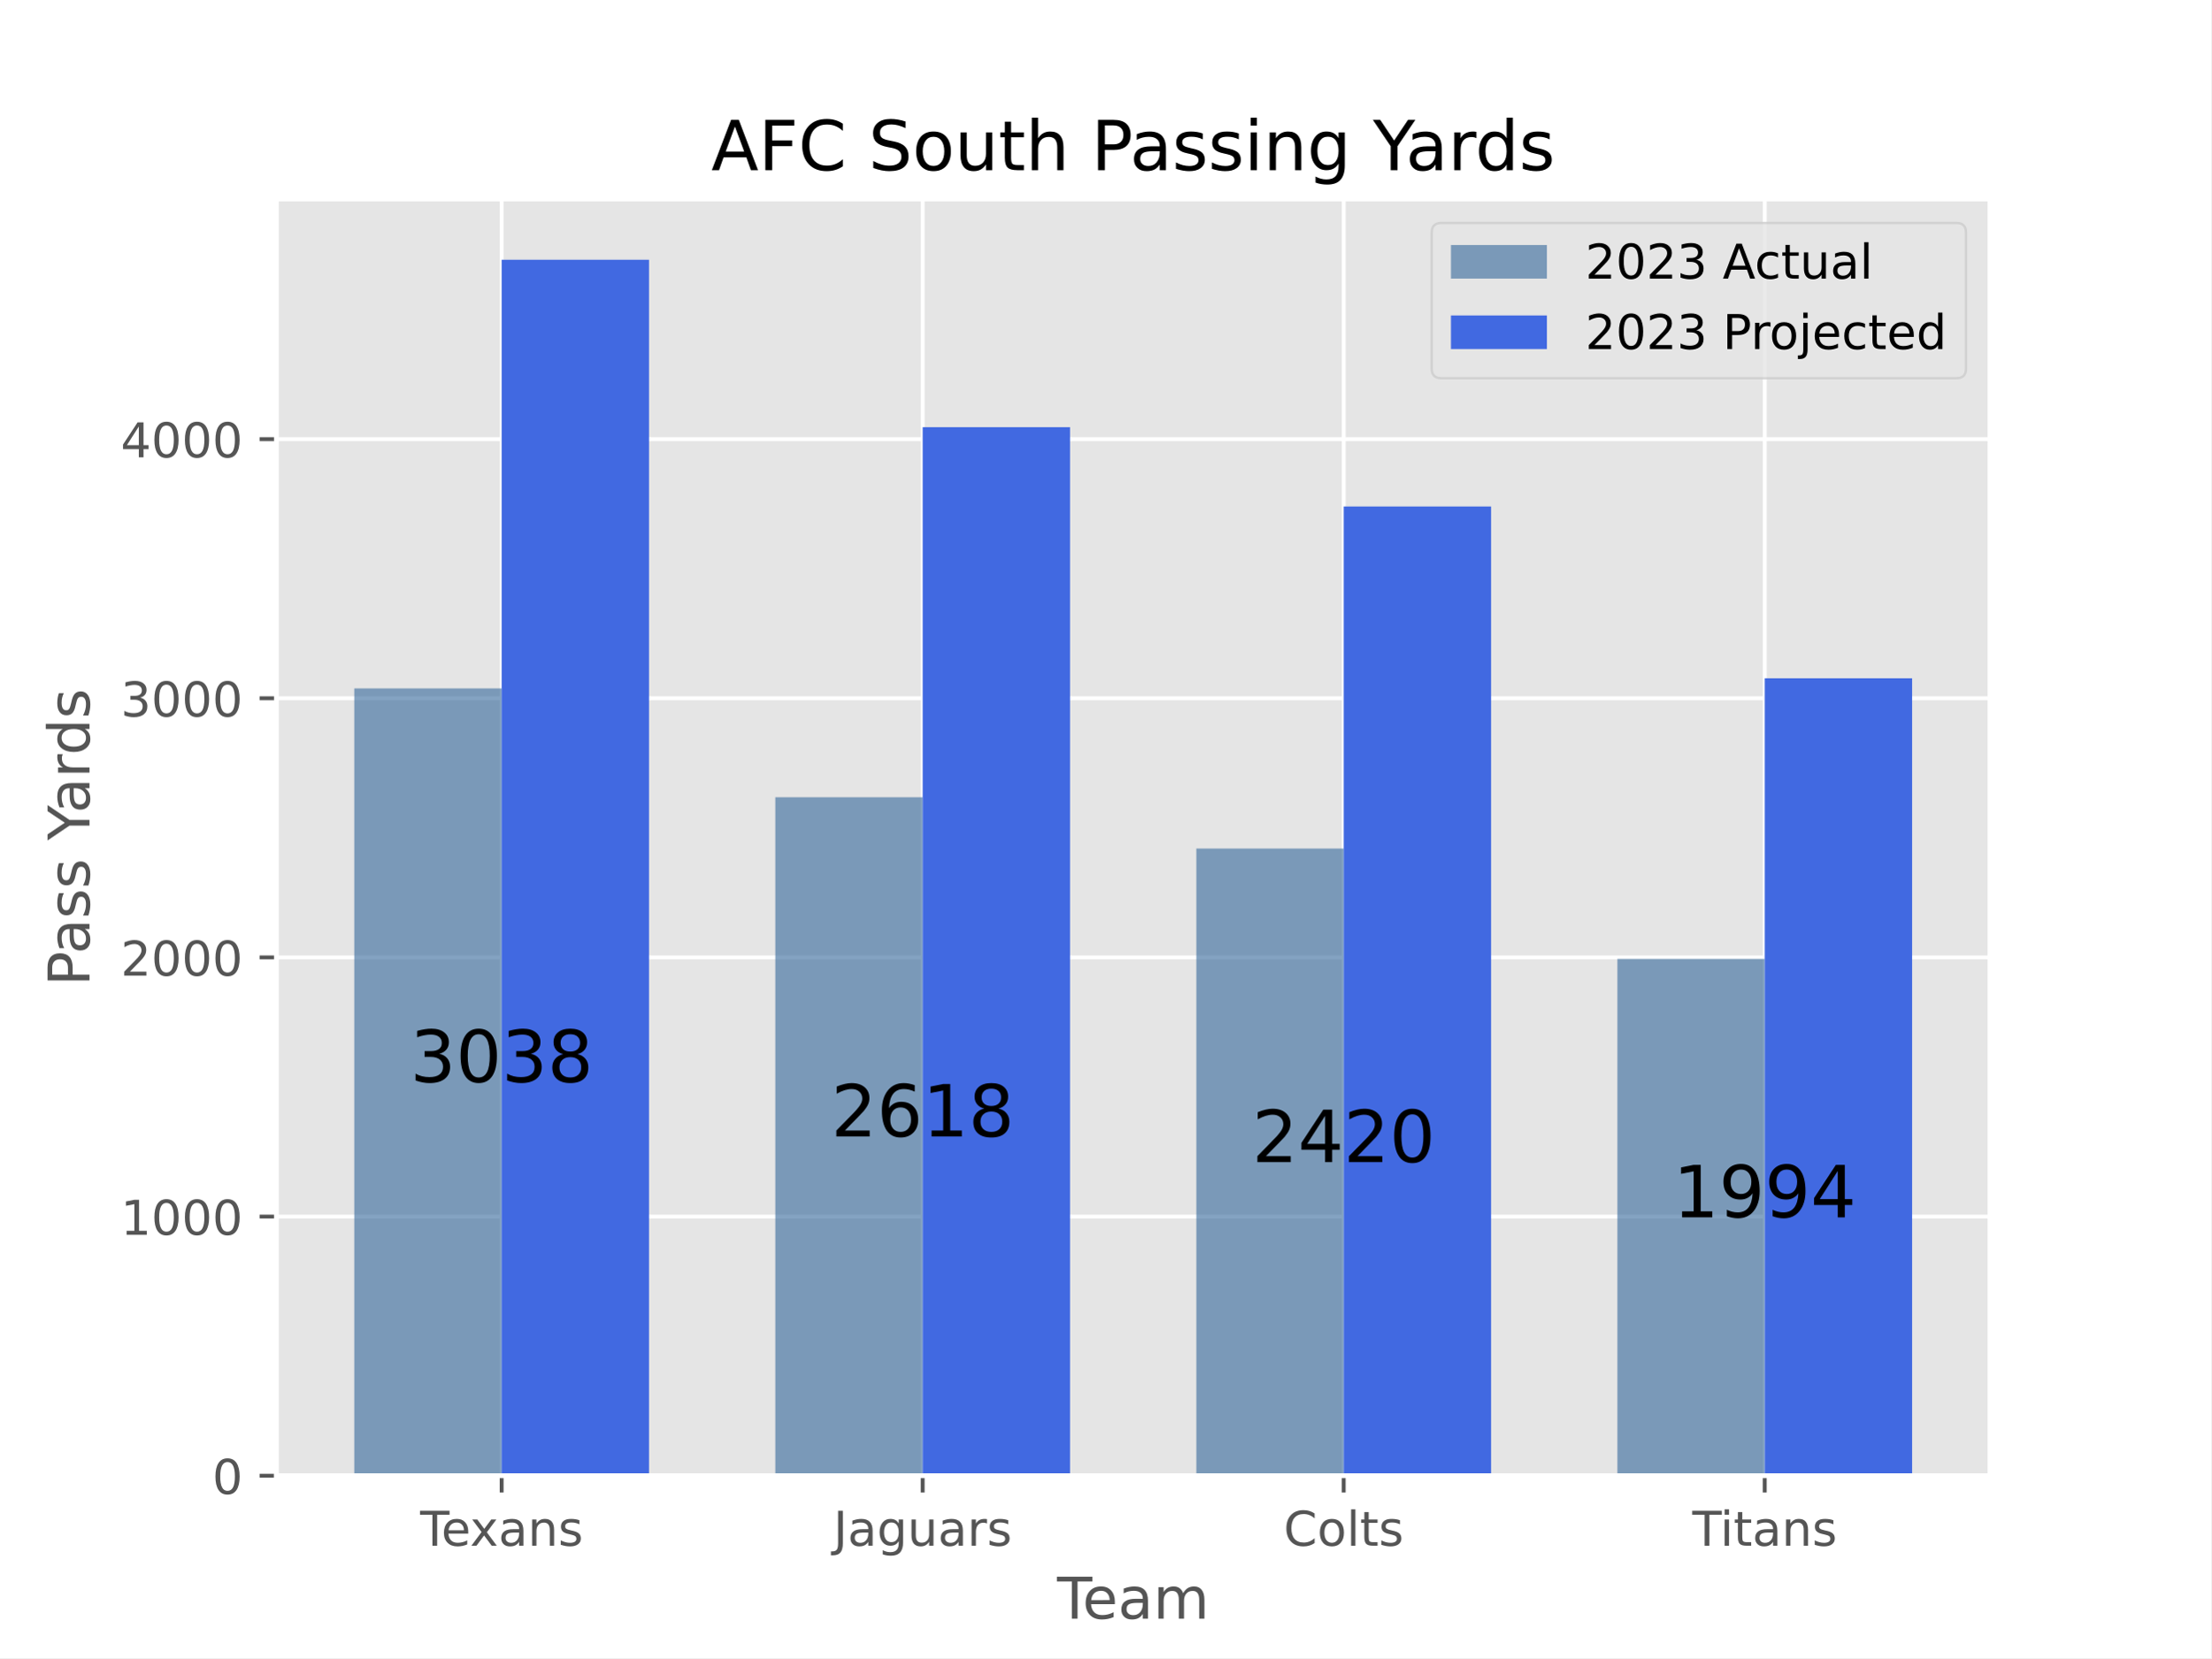
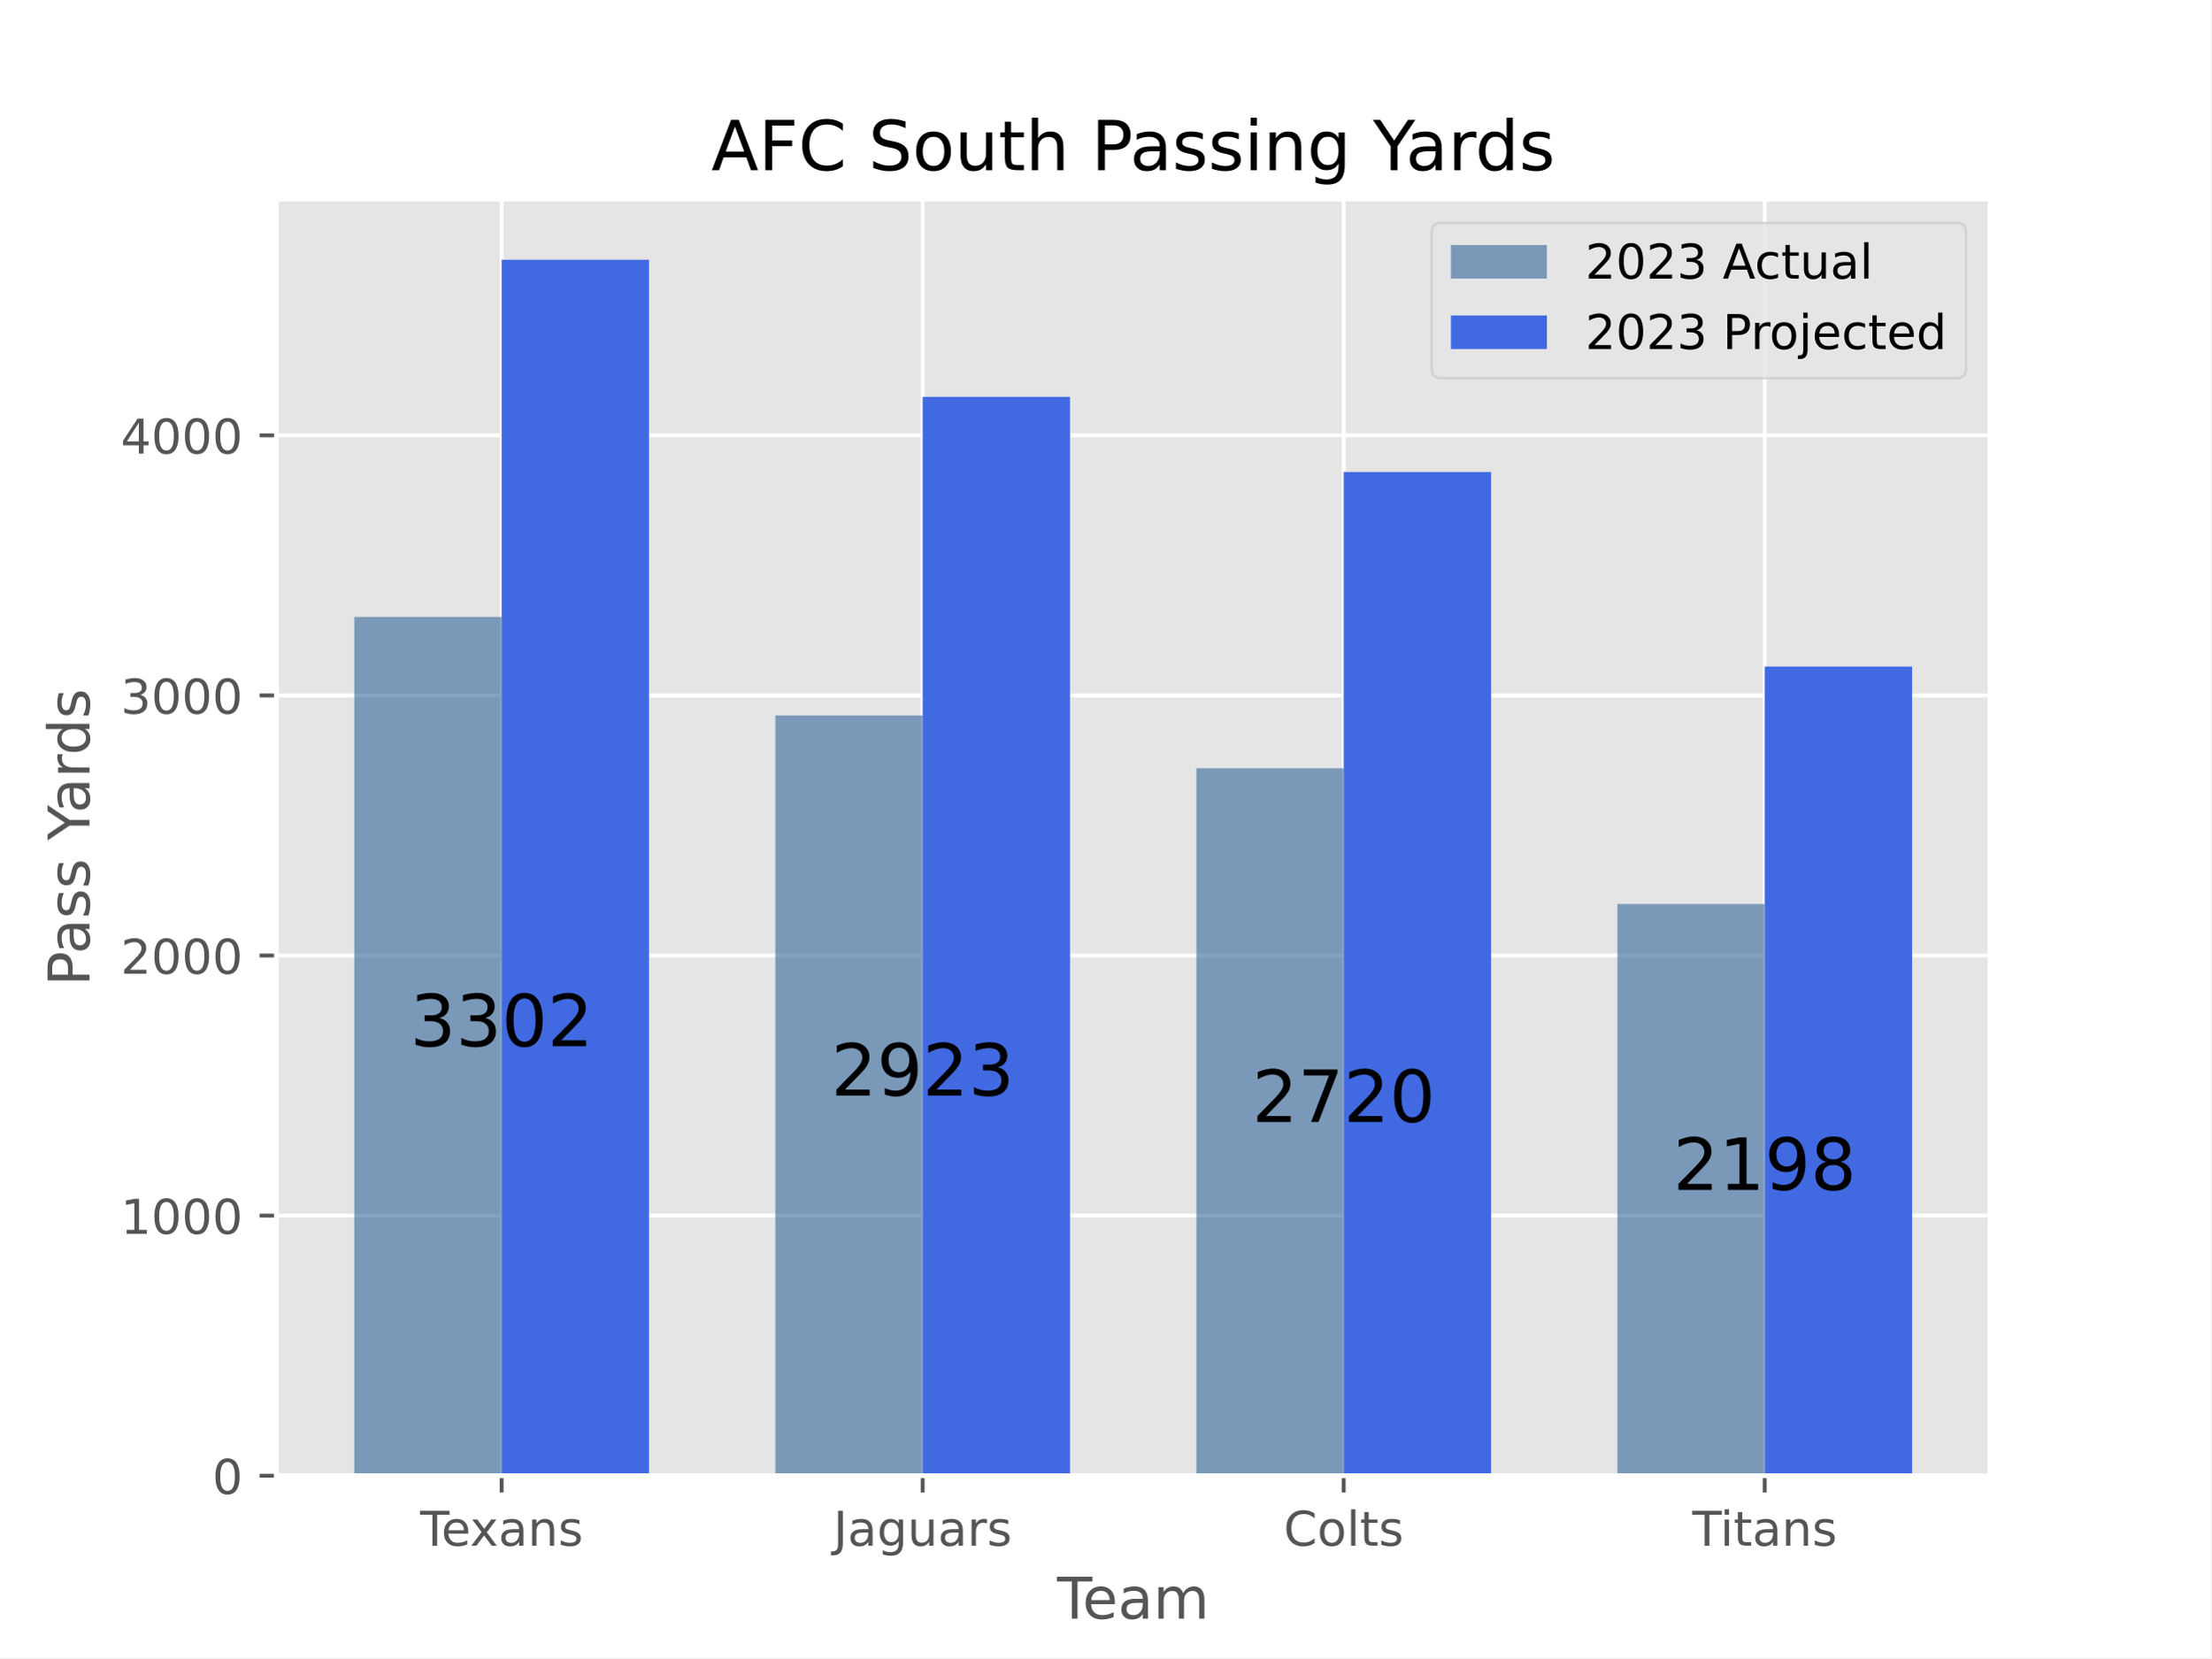
<svg xmlns="http://www.w3.org/2000/svg" xmlns:xlink="http://www.w3.org/1999/xlink" width="460.8pt" height="345.6pt" viewBox="0 0 460.8 345.6" version="1.1">
  <defs>
    <style type="text/css">*{stroke-linejoin: round; stroke-linecap: butt}</style>
  </defs>
  <g id="figure_1">
    <g id="patch_1">
      <path d="M 0 345.6  L 460.8 345.6  L 460.8 0  L 0 0  z " style="fill: #ffffff" />
    </g>
    <g id="axes_1">
      <g id="patch_2">
        <path d="M 57.6 307.584  L 414.72 307.584  L 414.72 41.472  L 57.6 41.472  z " style="fill: #e5e5e5" />
      </g>
      <g id="matplotlib.axis_1">
        <g id="xtick_1">
          <g id="line2d_1">
-             <path d="M 104.543 307.584  L 104.543 41.472  " clip-path="url(#p2842f21ee8)" style="fill: none; stroke: #ffffff; stroke-width: 0.8; stroke-linecap: square" />
+             <path d="M 104.543 307.584  L 104.543 41.472  " clip-path="url(#p744f839112)" style="fill: none; stroke: #ffffff; stroke-width: 0.8; stroke-linecap: square" />
          </g>
          <g id="line2d_2">
            <defs>
-               <path id="me7c2610781" d="M 0 0  L 0 3.5  " style="stroke: #555555; stroke-width: 0.8" />
-             </defs>
-             <g>
-               <use xlink:href="#me7c2610781" x="104.543" y="307.584" style="fill: #555555; stroke: #555555; stroke-width: 0.8" />
+               <path id="ma94c757a58" d="M 0 0  L 0 3.5  " style="stroke: #555555; stroke-width: 0.8" />
+             </defs>
+             <g>
+               <use xlink:href="#ma94c757a58" x="104.543" y="307.584" style="fill: #555555; stroke: #555555; stroke-width: 0.8" />
            </g>
          </g>
          <g id="text_1">
            <g style="fill: #555555" transform="translate(87.55345 322.1824) scale(0.1 -0.1)">
              <defs>
                <path id="DejaVuSans-54" d="M -19 4666  L 3928 4666  L 3928 4134  L 2272 4134  L 2272 0  L 1638 0  L 1638 4134  L -19 4134  L -19 4666  z " transform="scale(0.015625)" />
                <path id="DejaVuSans-65" d="M 3597 1894  L 3597 1613  L 953 1613  Q 991 1019 1311 708  Q 1631 397 2203 397  Q 2534 397 2845 478  Q 3156 559 3463 722  L 3463 178  Q 3153 47 2828 -22  Q 2503 -91 2169 -91  Q 1331 -91 842 396  Q 353 884 353 1716  Q 353 2575 817 3079  Q 1281 3584 2069 3584  Q 2775 3584 3186 3129  Q 3597 2675 3597 1894  z M 3022 2063  Q 3016 2534 2758 2815  Q 2500 3097 2075 3097  Q 1594 3097 1305 2825  Q 1016 2553 972 2059  L 3022 2063  z " transform="scale(0.015625)" />
                <path id="DejaVuSans-78" d="M 3513 3500  L 2247 1797  L 3578 0  L 2900 0  L 1881 1375  L 863 0  L 184 0  L 1544 1831  L 300 3500  L 978 3500  L 1906 2253  L 2834 3500  L 3513 3500  z " transform="scale(0.015625)" />
                <path id="DejaVuSans-61" d="M 2194 1759  Q 1497 1759 1228 1600  Q 959 1441 959 1056  Q 959 750 1161 570  Q 1363 391 1709 391  Q 2188 391 2477 730  Q 2766 1069 2766 1631  L 2766 1759  L 2194 1759  z M 3341 1997  L 3341 0  L 2766 0  L 2766 531  Q 2569 213 2275 61  Q 1981 -91 1556 -91  Q 1019 -91 701 211  Q 384 513 384 1019  Q 384 1609 779 1909  Q 1175 2209 1959 2209  L 2766 2209  L 2766 2266  Q 2766 2663 2505 2880  Q 2244 3097 1772 3097  Q 1472 3097 1187 3025  Q 903 2953 641 2809  L 641 3341  Q 956 3463 1253 3523  Q 1550 3584 1831 3584  Q 2591 3584 2966 3190  Q 3341 2797 3341 1997  z " transform="scale(0.015625)" />
                <path id="DejaVuSans-6e" d="M 3513 2113  L 3513 0  L 2938 0  L 2938 2094  Q 2938 2591 2744 2837  Q 2550 3084 2163 3084  Q 1697 3084 1428 2787  Q 1159 2491 1159 1978  L 1159 0  L 581 0  L 581 3500  L 1159 3500  L 1159 2956  Q 1366 3272 1645 3428  Q 1925 3584 2291 3584  Q 2894 3584 3203 3211  Q 3513 2838 3513 2113  z " transform="scale(0.015625)" />
                <path id="DejaVuSans-73" d="M 2834 3397  L 2834 2853  Q 2591 2978 2328 3040  Q 2066 3103 1784 3103  Q 1356 3103 1142 2972  Q 928 2841 928 2578  Q 928 2378 1081 2264  Q 1234 2150 1697 2047  L 1894 2003  Q 2506 1872 2764 1633  Q 3022 1394 3022 966  Q 3022 478 2636 193  Q 2250 -91 1575 -91  Q 1294 -91 989 -36  Q 684 19 347 128  L 347 722  Q 666 556 975 473  Q 1284 391 1588 391  Q 1994 391 2212 530  Q 2431 669 2431 922  Q 2431 1156 2273 1281  Q 2116 1406 1581 1522  L 1381 1569  Q 847 1681 609 1914  Q 372 2147 372 2553  Q 372 3047 722 3315  Q 1072 3584 1716 3584  Q 2034 3584 2315 3537  Q 2597 3491 2834 3397  z " transform="scale(0.015625)" />
              </defs>
              <use xlink:href="#DejaVuSans-54" />
              <use xlink:href="#DejaVuSans-65" x="44.084" />
              <use xlink:href="#DejaVuSans-78" x="103.857" />
              <use xlink:href="#DejaVuSans-61" x="163.037" />
              <use xlink:href="#DejaVuSans-6e" x="224.316" />
              <use xlink:href="#DejaVuSans-73" x="287.695" />
            </g>
          </g>
        </g>
        <g id="xtick_2">
          <g id="line2d_3">
-             <path d="M 192.288 307.584  L 192.288 41.472  " clip-path="url(#p2842f21ee8)" style="fill: none; stroke: #ffffff; stroke-width: 0.8; stroke-linecap: square" />
+             <path d="M 192.288 307.584  L 192.288 41.472  " clip-path="url(#p744f839112)" style="fill: none; stroke: #ffffff; stroke-width: 0.8; stroke-linecap: square" />
          </g>
          <g id="line2d_4">
            <g>
-               <use xlink:href="#me7c2610781" x="192.288" y="307.584" style="fill: #555555; stroke: #555555; stroke-width: 0.8" />
+               <use xlink:href="#ma94c757a58" x="192.288" y="307.584" style="fill: #555555; stroke: #555555; stroke-width: 0.8" />
            </g>
          </g>
          <g id="text_2">
            <g style="fill: #555555" transform="translate(173.6815 322.1824) scale(0.1 -0.1)">
              <defs>
                <path id="DejaVuSans-4a" d="M 628 4666  L 1259 4666  L 1259 325  Q 1259 -519 939 -900  Q 619 -1281 -91 -1281  L -331 -1281  L -331 -750  L -134 -750  Q 284 -750 456 -515  Q 628 -281 628 325  L 628 4666  z " transform="scale(0.015625)" />
                <path id="DejaVuSans-67" d="M 2906 1791  Q 2906 2416 2648 2759  Q 2391 3103 1925 3103  Q 1463 3103 1205 2759  Q 947 2416 947 1791  Q 947 1169 1205 825  Q 1463 481 1925 481  Q 2391 481 2648 825  Q 2906 1169 2906 1791  z M 3481 434  Q 3481 -459 3084 -895  Q 2688 -1331 1869 -1331  Q 1566 -1331 1297 -1286  Q 1028 -1241 775 -1147  L 775 -588  Q 1028 -725 1275 -790  Q 1522 -856 1778 -856  Q 2344 -856 2625 -561  Q 2906 -266 2906 331  L 2906 616  Q 2728 306 2450 153  Q 2172 0 1784 0  Q 1141 0 747 490  Q 353 981 353 1791  Q 353 2603 747 3093  Q 1141 3584 1784 3584  Q 2172 3584 2450 3431  Q 2728 3278 2906 2969  L 2906 3500  L 3481 3500  L 3481 434  z " transform="scale(0.015625)" />
                <path id="DejaVuSans-75" d="M 544 1381  L 544 3500  L 1119 3500  L 1119 1403  Q 1119 906 1312 657  Q 1506 409 1894 409  Q 2359 409 2629 706  Q 2900 1003 2900 1516  L 2900 3500  L 3475 3500  L 3475 0  L 2900 0  L 2900 538  Q 2691 219 2414 64  Q 2138 -91 1772 -91  Q 1169 -91 856 284  Q 544 659 544 1381  z M 1991 3584  L 1991 3584  z " transform="scale(0.015625)" />
                <path id="DejaVuSans-72" d="M 2631 2963  Q 2534 3019 2420 3045  Q 2306 3072 2169 3072  Q 1681 3072 1420 2755  Q 1159 2438 1159 1844  L 1159 0  L 581 0  L 581 3500  L 1159 3500  L 1159 2956  Q 1341 3275 1631 3429  Q 1922 3584 2338 3584  Q 2397 3584 2469 3576  Q 2541 3569 2628 3553  L 2631 2963  z " transform="scale(0.015625)" />
              </defs>
              <use xlink:href="#DejaVuSans-4a" />
              <use xlink:href="#DejaVuSans-61" x="29.492" />
              <use xlink:href="#DejaVuSans-67" x="90.771" />
              <use xlink:href="#DejaVuSans-75" x="154.248" />
              <use xlink:href="#DejaVuSans-61" x="217.627" />
              <use xlink:href="#DejaVuSans-72" x="278.906" />
              <use xlink:href="#DejaVuSans-73" x="320.02" />
            </g>
          </g>
        </g>
        <g id="xtick_3">
          <g id="line2d_5">
-             <path d="M 280.032 307.584  L 280.032 41.472  " clip-path="url(#p2842f21ee8)" style="fill: none; stroke: #ffffff; stroke-width: 0.8; stroke-linecap: square" />
+             <path d="M 280.032 307.584  L 280.032 41.472  " clip-path="url(#p744f839112)" style="fill: none; stroke: #ffffff; stroke-width: 0.8; stroke-linecap: square" />
          </g>
          <g id="line2d_6">
            <g>
-               <use xlink:href="#me7c2610781" x="280.032" y="307.584" style="fill: #555555; stroke: #555555; stroke-width: 0.8" />
+               <use xlink:href="#ma94c757a58" x="280.032" y="307.584" style="fill: #555555; stroke: #555555; stroke-width: 0.8" />
            </g>
          </g>
          <g id="text_3">
            <g style="fill: #555555" transform="translate(267.5275 322.1824) scale(0.1 -0.1)">
              <defs>
                <path id="DejaVuSans-43" d="M 4122 4306  L 4122 3641  Q 3803 3938 3442 4084  Q 3081 4231 2675 4231  Q 1875 4231 1450 3742  Q 1025 3253 1025 2328  Q 1025 1406 1450 917  Q 1875 428 2675 428  Q 3081 428 3442 575  Q 3803 722 4122 1019  L 4122 359  Q 3791 134 3420 21  Q 3050 -91 2638 -91  Q 1578 -91 968 557  Q 359 1206 359 2328  Q 359 3453 968 4101  Q 1578 4750 2638 4750  Q 3056 4750 3426 4639  Q 3797 4528 4122 4306  z " transform="scale(0.015625)" />
                <path id="DejaVuSans-6f" d="M 1959 3097  Q 1497 3097 1228 2736  Q 959 2375 959 1747  Q 959 1119 1226 758  Q 1494 397 1959 397  Q 2419 397 2687 759  Q 2956 1122 2956 1747  Q 2956 2369 2687 2733  Q 2419 3097 1959 3097  z M 1959 3584  Q 2709 3584 3137 3096  Q 3566 2609 3566 1747  Q 3566 888 3137 398  Q 2709 -91 1959 -91  Q 1206 -91 779 398  Q 353 888 353 1747  Q 353 2609 779 3096  Q 1206 3584 1959 3584  z " transform="scale(0.015625)" />
                <path id="DejaVuSans-6c" d="M 603 4863  L 1178 4863  L 1178 0  L 603 0  L 603 4863  z " transform="scale(0.015625)" />
                <path id="DejaVuSans-74" d="M 1172 4494  L 1172 3500  L 2356 3500  L 2356 3053  L 1172 3053  L 1172 1153  Q 1172 725 1289 603  Q 1406 481 1766 481  L 2356 481  L 2356 0  L 1766 0  Q 1100 0 847 248  Q 594 497 594 1153  L 594 3053  L 172 3053  L 172 3500  L 594 3500  L 594 4494  L 1172 4494  z " transform="scale(0.015625)" />
              </defs>
              <use xlink:href="#DejaVuSans-43" />
              <use xlink:href="#DejaVuSans-6f" x="69.824" />
              <use xlink:href="#DejaVuSans-6c" x="131.006" />
              <use xlink:href="#DejaVuSans-74" x="158.789" />
              <use xlink:href="#DejaVuSans-73" x="197.998" />
            </g>
          </g>
        </g>
        <g id="xtick_4">
          <g id="line2d_7">
-             <path d="M 367.777 307.584  L 367.777 41.472  " clip-path="url(#p2842f21ee8)" style="fill: none; stroke: #ffffff; stroke-width: 0.8; stroke-linecap: square" />
+             <path d="M 367.777 307.584  L 367.777 41.472  " clip-path="url(#p744f839112)" style="fill: none; stroke: #ffffff; stroke-width: 0.8; stroke-linecap: square" />
          </g>
          <g id="line2d_8">
            <g>
-               <use xlink:href="#me7c2610781" x="367.777" y="307.584" style="fill: #555555; stroke: #555555; stroke-width: 0.8" />
+               <use xlink:href="#ma94c757a58" x="367.777" y="307.584" style="fill: #555555; stroke: #555555; stroke-width: 0.8" />
            </g>
          </g>
          <g id="text_4">
            <g style="fill: #555555" transform="translate(352.6923 322.1824) scale(0.1 -0.1)">
              <defs>
                <path id="DejaVuSans-69" d="M 603 3500  L 1178 3500  L 1178 0  L 603 0  L 603 3500  z M 603 4863  L 1178 4863  L 1178 4134  L 603 4134  L 603 4863  z " transform="scale(0.015625)" />
              </defs>
              <use xlink:href="#DejaVuSans-54" />
              <use xlink:href="#DejaVuSans-69" x="57.959" />
              <use xlink:href="#DejaVuSans-74" x="85.742" />
              <use xlink:href="#DejaVuSans-61" x="124.951" />
              <use xlink:href="#DejaVuSans-6e" x="186.23" />
              <use xlink:href="#DejaVuSans-73" x="249.609" />
            </g>
          </g>
        </g>
        <g id="text_5">
          <g style="fill: #555555" transform="translate(220.3022 337.3802) scale(0.12 -0.12)">
            <defs>
              <path id="DejaVuSans-6d" d="M 3328 2828  Q 3544 3216 3844 3400  Q 4144 3584 4550 3584  Q 5097 3584 5394 3201  Q 5691 2819 5691 2113  L 5691 0  L 5113 0  L 5113 2094  Q 5113 2597 4934 2840  Q 4756 3084 4391 3084  Q 3944 3084 3684 2787  Q 3425 2491 3425 1978  L 3425 0  L 2847 0  L 2847 2094  Q 2847 2600 2669 2842  Q 2491 3084 2119 3084  Q 1678 3084 1418 2786  Q 1159 2488 1159 1978  L 1159 0  L 581 0  L 581 3500  L 1159 3500  L 1159 2956  Q 1356 3278 1631 3431  Q 1906 3584 2284 3584  Q 2666 3584 2933 3390  Q 3200 3197 3328 2828  z " transform="scale(0.015625)" />
            </defs>
            <use xlink:href="#DejaVuSans-54" />
            <use xlink:href="#DejaVuSans-65" x="44.084" />
            <use xlink:href="#DejaVuSans-61" x="105.607" />
            <use xlink:href="#DejaVuSans-6d" x="166.887" />
          </g>
        </g>
      </g>
      <g id="matplotlib.axis_2">
        <g id="ytick_1">
          <g id="line2d_9">
-             <path d="M 57.6 307.584  L 414.72 307.584  " clip-path="url(#p2842f21ee8)" style="fill: none; stroke: #ffffff; stroke-width: 0.8; stroke-linecap: square" />
+             <path d="M 57.6 307.584  L 414.72 307.584  " clip-path="url(#p744f839112)" style="fill: none; stroke: #ffffff; stroke-width: 0.8; stroke-linecap: square" />
          </g>
          <g id="line2d_10">
            <defs>
-               <path id="m1165d02217" d="M 0 0  L -3.5 0  " style="stroke: #555555; stroke-width: 0.8" />
-             </defs>
-             <g>
-               <use xlink:href="#m1165d02217" x="57.6" y="307.584" style="fill: #555555; stroke: #555555; stroke-width: 0.8" />
+               <path id="mcc697442c6" d="M 0 0  L -3.5 0  " style="stroke: #555555; stroke-width: 0.8" />
+             </defs>
+             <g>
+               <use xlink:href="#mcc697442c6" x="57.6" y="307.584" style="fill: #555555; stroke: #555555; stroke-width: 0.8" />
            </g>
          </g>
          <g id="text_6">
            <g style="fill: #555555" transform="translate(44.2375 311.3832) scale(0.1 -0.1)">
              <defs>
                <path id="DejaVuSans-30" d="M 2034 4250  Q 1547 4250 1301 3770  Q 1056 3291 1056 2328  Q 1056 1369 1301 889  Q 1547 409 2034 409  Q 2525 409 2770 889  Q 3016 1369 3016 2328  Q 3016 3291 2770 3770  Q 2525 4250 2034 4250  z M 2034 4750  Q 2819 4750 3233 4129  Q 3647 3509 3647 2328  Q 3647 1150 3233 529  Q 2819 -91 2034 -91  Q 1250 -91 836 529  Q 422 1150 422 2328  Q 422 3509 836 4129  Q 1250 4750 2034 4750  z " transform="scale(0.015625)" />
              </defs>
              <use xlink:href="#DejaVuSans-30" />
            </g>
          </g>
        </g>
        <g id="ytick_2">
          <g id="line2d_11">
-             <path d="M 57.6 253.569  L 414.72 253.569  " clip-path="url(#p2842f21ee8)" style="fill: none; stroke: #ffffff; stroke-width: 0.8; stroke-linecap: square" />
+             <path d="M 57.6 253.372  L 414.72 253.372  " clip-path="url(#p744f839112)" style="fill: none; stroke: #ffffff; stroke-width: 0.8; stroke-linecap: square" />
          </g>
          <g id="line2d_12">
            <g>
-               <use xlink:href="#m1165d02217" x="57.6" y="253.569" style="fill: #555555; stroke: #555555; stroke-width: 0.8" />
+               <use xlink:href="#mcc697442c6" x="57.6" y="253.372" style="fill: #555555; stroke: #555555; stroke-width: 0.8" />
            </g>
          </g>
          <g id="text_7">
-             <g style="fill: #555555" transform="translate(25.15 257.3679) scale(0.1 -0.1)">
+             <g style="fill: #555555" transform="translate(25.15 257.1715) scale(0.1 -0.1)">
              <defs>
                <path id="DejaVuSans-31" d="M 794 531  L 1825 531  L 1825 4091  L 703 3866  L 703 4441  L 1819 4666  L 2450 4666  L 2450 531  L 3481 531  L 3481 0  L 794 0  L 794 531  z " transform="scale(0.015625)" />
              </defs>
              <use xlink:href="#DejaVuSans-31" />
              <use xlink:href="#DejaVuSans-30" x="63.623" />
              <use xlink:href="#DejaVuSans-30" x="127.246" />
              <use xlink:href="#DejaVuSans-30" x="190.869" />
            </g>
          </g>
        </g>
        <g id="ytick_3">
          <g id="line2d_13">
-             <path d="M 57.6 199.553  L 414.72 199.553  " clip-path="url(#p2842f21ee8)" style="fill: none; stroke: #ffffff; stroke-width: 0.8; stroke-linecap: square" />
+             <path d="M 57.6 199.16  L 414.72 199.16  " clip-path="url(#p744f839112)" style="fill: none; stroke: #ffffff; stroke-width: 0.8; stroke-linecap: square" />
          </g>
          <g id="line2d_14">
            <g>
-               <use xlink:href="#m1165d02217" x="57.6" y="199.553" style="fill: #555555; stroke: #555555; stroke-width: 0.8" />
+               <use xlink:href="#mcc697442c6" x="57.6" y="199.16" style="fill: #555555; stroke: #555555; stroke-width: 0.8" />
            </g>
          </g>
          <g id="text_8">
-             <g style="fill: #555555" transform="translate(25.15 203.3525) scale(0.1 -0.1)">
+             <g style="fill: #555555" transform="translate(25.15 202.9597) scale(0.1 -0.1)">
              <defs>
                <path id="DejaVuSans-32" d="M 1228 531  L 3431 531  L 3431 0  L 469 0  L 469 531  Q 828 903 1448 1529  Q 2069 2156 2228 2338  Q 2531 2678 2651 2914  Q 2772 3150 2772 3378  Q 2772 3750 2511 3984  Q 2250 4219 1831 4219  Q 1534 4219 1204 4116  Q 875 4013 500 3803  L 500 4441  Q 881 4594 1212 4672  Q 1544 4750 1819 4750  Q 2544 4750 2975 4387  Q 3406 4025 3406 3419  Q 3406 3131 3298 2873  Q 3191 2616 2906 2266  Q 2828 2175 2409 1742  Q 1991 1309 1228 531  z " transform="scale(0.015625)" />
              </defs>
              <use xlink:href="#DejaVuSans-32" />
              <use xlink:href="#DejaVuSans-30" x="63.623" />
              <use xlink:href="#DejaVuSans-30" x="127.246" />
              <use xlink:href="#DejaVuSans-30" x="190.869" />
            </g>
          </g>
        </g>
        <g id="ytick_4">
          <g id="line2d_15">
-             <path d="M 57.6 145.538  L 414.72 145.538  " clip-path="url(#p2842f21ee8)" style="fill: none; stroke: #ffffff; stroke-width: 0.8; stroke-linecap: square" />
+             <path d="M 57.6 144.949  L 414.72 144.949  " clip-path="url(#p744f839112)" style="fill: none; stroke: #ffffff; stroke-width: 0.8; stroke-linecap: square" />
          </g>
          <g id="line2d_16">
            <g>
-               <use xlink:href="#m1165d02217" x="57.6" y="145.538" style="fill: #555555; stroke: #555555; stroke-width: 0.8" />
+               <use xlink:href="#mcc697442c6" x="57.6" y="144.949" style="fill: #555555; stroke: #555555; stroke-width: 0.8" />
            </g>
          </g>
          <g id="text_9">
-             <g style="fill: #555555" transform="translate(25.15 149.3372) scale(0.1 -0.1)">
+             <g style="fill: #555555" transform="translate(25.15 148.7479) scale(0.1 -0.1)">
              <defs>
                <path id="DejaVuSans-33" d="M 2597 2516  Q 3050 2419 3304 2112  Q 3559 1806 3559 1356  Q 3559 666 3084 287  Q 2609 -91 1734 -91  Q 1441 -91 1130 -33  Q 819 25 488 141  L 488 750  Q 750 597 1062 519  Q 1375 441 1716 441  Q 2309 441 2620 675  Q 2931 909 2931 1356  Q 2931 1769 2642 2001  Q 2353 2234 1838 2234  L 1294 2234  L 1294 2753  L 1863 2753  Q 2328 2753 2575 2939  Q 2822 3125 2822 3475  Q 2822 3834 2567 4026  Q 2313 4219 1838 4219  Q 1578 4219 1281 4162  Q 984 4106 628 3988  L 628 4550  Q 988 4650 1302 4700  Q 1616 4750 1894 4750  Q 2613 4750 3031 4423  Q 3450 4097 3450 3541  Q 3450 3153 3228 2886  Q 3006 2619 2597 2516  z " transform="scale(0.015625)" />
              </defs>
              <use xlink:href="#DejaVuSans-33" />
              <use xlink:href="#DejaVuSans-30" x="63.623" />
              <use xlink:href="#DejaVuSans-30" x="127.246" />
              <use xlink:href="#DejaVuSans-30" x="190.869" />
            </g>
          </g>
        </g>
        <g id="ytick_5">
          <g id="line2d_17">
-             <path d="M 57.6 91.523  L 414.72 91.523  " clip-path="url(#p2842f21ee8)" style="fill: none; stroke: #ffffff; stroke-width: 0.8; stroke-linecap: square" />
+             <path d="M 57.6 90.737  L 414.72 90.737  " clip-path="url(#p744f839112)" style="fill: none; stroke: #ffffff; stroke-width: 0.8; stroke-linecap: square" />
          </g>
          <g id="line2d_18">
            <g>
-               <use xlink:href="#m1165d02217" x="57.6" y="91.523" style="fill: #555555; stroke: #555555; stroke-width: 0.8" />
+               <use xlink:href="#mcc697442c6" x="57.6" y="90.737" style="fill: #555555; stroke: #555555; stroke-width: 0.8" />
            </g>
          </g>
          <g id="text_10">
-             <g style="fill: #555555" transform="translate(25.15 95.32184) scale(0.1 -0.1)">
+             <g style="fill: #555555" transform="translate(25.15 94.53616) scale(0.1 -0.1)">
              <defs>
                <path id="DejaVuSans-34" d="M 2419 4116  L 825 1625  L 2419 1625  L 2419 4116  z M 2253 4666  L 3047 4666  L 3047 1625  L 3713 1625  L 3713 1100  L 3047 1100  L 3047 0  L 2419 0  L 2419 1100  L 313 1100  L 313 1709  L 2253 4666  z " transform="scale(0.015625)" />
              </defs>
              <use xlink:href="#DejaVuSans-34" />
              <use xlink:href="#DejaVuSans-30" x="63.623" />
              <use xlink:href="#DejaVuSans-30" x="127.246" />
              <use xlink:href="#DejaVuSans-30" x="190.869" />
            </g>
          </g>
        </g>
        <g id="text_11">
          <g style="fill: #555555" transform="translate(18.65438 205.5236) rotate(-90) scale(0.12 -0.12)">
            <defs>
              <path id="DejaVuSans-50" d="M 1259 4147  L 1259 2394  L 2053 2394  Q 2494 2394 2734 2622  Q 2975 2850 2975 3272  Q 2975 3691 2734 3919  Q 2494 4147 2053 4147  L 1259 4147  z M 628 4666  L 2053 4666  Q 2838 4666 3239 4311  Q 3641 3956 3641 3272  Q 3641 2581 3239 2228  Q 2838 1875 2053 1875  L 1259 1875  L 1259 0  L 628 0  L 628 4666  z " transform="scale(0.015625)" />
              <path id="DejaVuSans-20" transform="scale(0.015625)" />
              <path id="DejaVuSans-59" d="M -13 4666  L 666 4666  L 1959 2747  L 3244 4666  L 3922 4666  L 2272 2222  L 2272 0  L 1638 0  L 1638 2222  L -13 4666  z " transform="scale(0.015625)" />
              <path id="DejaVuSans-64" d="M 2906 2969  L 2906 4863  L 3481 4863  L 3481 0  L 2906 0  L 2906 525  Q 2725 213 2448 61  Q 2172 -91 1784 -91  Q 1150 -91 751 415  Q 353 922 353 1747  Q 353 2572 751 3078  Q 1150 3584 1784 3584  Q 2172 3584 2448 3432  Q 2725 3281 2906 2969  z M 947 1747  Q 947 1113 1208 752  Q 1469 391 1925 391  Q 2381 391 2643 752  Q 2906 1113 2906 1747  Q 2906 2381 2643 2742  Q 2381 3103 1925 3103  Q 1469 3103 1208 2742  Q 947 2381 947 1747  z " transform="scale(0.015625)" />
            </defs>
            <use xlink:href="#DejaVuSans-50" />
            <use xlink:href="#DejaVuSans-61" x="55.803" />
            <use xlink:href="#DejaVuSans-73" x="117.082" />
            <use xlink:href="#DejaVuSans-73" x="169.182" />
            <use xlink:href="#DejaVuSans-20" x="221.281" />
            <use xlink:href="#DejaVuSans-59" x="253.068" />
            <use xlink:href="#DejaVuSans-61" x="300.402" />
            <use xlink:href="#DejaVuSans-72" x="361.682" />
            <use xlink:href="#DejaVuSans-64" x="401.045" />
            <use xlink:href="#DejaVuSans-73" x="464.521" />
          </g>
        </g>
      </g>
      <g id="patch_3">
-         <path d="M 73.833 307.584  L 104.543 307.584  L 104.543 143.485  L 73.833 143.485  z " clip-path="url(#p2842f21ee8)" style="fill: #336699; fill-opacity: 0.6" />
+         <path d="M 73.833 307.584  L 104.543 307.584  L 104.543 128.577  L 73.833 128.577  z " clip-path="url(#p744f839112)" style="fill: #336699; fill-opacity: 0.6" />
      </g>
      <g id="patch_4">
-         <path d="M 161.577 307.584  L 192.288 307.584  L 192.288 166.172  L 161.577 166.172  z " clip-path="url(#p2842f21ee8)" style="fill: #336699; fill-opacity: 0.6" />
+         <path d="M 161.577 307.584  L 192.288 307.584  L 192.288 149.123  L 161.577 149.123  z " clip-path="url(#p744f839112)" style="fill: #336699; fill-opacity: 0.6" />
      </g>
      <g id="patch_5">
-         <path d="M 249.322 307.584  L 280.032 307.584  L 280.032 176.867  L 249.322 176.867  z " clip-path="url(#p2842f21ee8)" style="fill: #336699; fill-opacity: 0.6" />
+         <path d="M 249.322 307.584  L 280.032 307.584  L 280.032 160.128  L 249.322 160.128  z " clip-path="url(#p744f839112)" style="fill: #336699; fill-opacity: 0.6" />
      </g>
      <g id="patch_6">
-         <path d="M 337.066 307.584  L 367.777 307.584  L 367.777 199.877  L 337.066 199.877  z " clip-path="url(#p2842f21ee8)" style="fill: #336699; fill-opacity: 0.6" />
+         <path d="M 337.066 307.584  L 367.777 307.584  L 367.777 188.427  L 337.066 188.427  z " clip-path="url(#p744f839112)" style="fill: #336699; fill-opacity: 0.6" />
      </g>
      <g id="patch_7">
-         <path d="M 104.543 307.584  L 135.254 307.584  L 135.254 54.144  L 104.543 54.144  z " clip-path="url(#p2842f21ee8)" style="fill: #4169e1" />
+         <path d="M 104.543 307.584  L 135.254 307.584  L 135.254 54.144  L 104.543 54.144  z " clip-path="url(#p744f839112)" style="fill: #4169e1" />
      </g>
      <g id="patch_8">
-         <path d="M 192.288 307.584  L 222.998 307.584  L 222.998 89.038  L 192.288 89.038  z " clip-path="url(#p2842f21ee8)" style="fill: #4169e1" />
+         <path d="M 192.288 307.584  L 222.998 307.584  L 222.998 82.714  L 192.288 82.714  z " clip-path="url(#p744f839112)" style="fill: #4169e1" />
      </g>
      <g id="patch_9">
-         <path d="M 280.032 307.584  L 310.743 307.584  L 310.743 105.567  L 280.032 105.567  z " clip-path="url(#p2842f21ee8)" style="fill: #4169e1" />
+         <path d="M 280.032 307.584  L 310.743 307.584  L 310.743 98.381  L 280.032 98.381  z " clip-path="url(#p744f839112)" style="fill: #4169e1" />
      </g>
      <g id="patch_10">
-         <path d="M 367.777 307.584  L 398.487 307.584  L 398.487 141.379  L 367.777 141.379  z " clip-path="url(#p2842f21ee8)" style="fill: #4169e1" />
+         <path d="M 367.777 307.584  L 398.487 307.584  L 398.487 138.931  L 367.777 138.931  z " clip-path="url(#p744f839112)" style="fill: #4169e1" />
      </g>
      <g id="patch_11">
        <path d="M 57.6 307.584  L 57.6 41.472  " style="fill: none; stroke: #ffffff; stroke-linejoin: miter; stroke-linecap: square" />
      </g>
      <g id="patch_12">
        <path d="M 414.72 307.584  L 414.72 41.472  " style="fill: none; stroke: #ffffff; stroke-linejoin: miter; stroke-linecap: square" />
      </g>
      <g id="patch_13">
        <path d="M 57.6 307.584  L 414.72 307.584  " style="fill: none; stroke: #ffffff; stroke-linejoin: miter; stroke-linecap: square" />
      </g>
      <g id="patch_14">
        <path d="M 57.6 41.472  L 414.72 41.472  " style="fill: none; stroke: #ffffff; stroke-linejoin: miter; stroke-linecap: square" />
      </g>
      <g id="text_12">
-         <g transform="translate(85.45579 225.5347) scale(0.15 -0.15)">
+         <g transform="translate(85.45579 218.0804) scale(0.15 -0.15)">
+           <use xlink:href="#DejaVuSans-33" />
+           <use xlink:href="#DejaVuSans-33" x="63.623" />
+           <use xlink:href="#DejaVuSans-30" x="127.246" />
+           <use xlink:href="#DejaVuSans-32" x="190.869" />
+         </g>
+       </g>
+       <g id="text_13">
+         <g transform="translate(173.2003 228.3535) scale(0.15 -0.15)">
+           <defs>
+             <path id="DejaVuSans-39" d="M 703 97  L 703 672  Q 941 559 1184 500  Q 1428 441 1663 441  Q 2288 441 2617 861  Q 2947 1281 2994 2138  Q 2813 1869 2534 1725  Q 2256 1581 1919 1581  Q 1219 1581 811 2004  Q 403 2428 403 3163  Q 403 3881 828 4315  Q 1253 4750 1959 4750  Q 2769 4750 3195 4129  Q 3622 3509 3622 2328  Q 3622 1225 3098 567  Q 2575 -91 1691 -91  Q 1453 -91 1209 -44  Q 966 3 703 97  z M 1959 2075  Q 2384 2075 2632 2365  Q 2881 2656 2881 3163  Q 2881 3666 2632 3958  Q 2384 4250 1959 4250  Q 1534 4250 1286 3958  Q 1038 3666 1038 3163  Q 1038 2656 1286 2365  Q 1534 2075 1959 2075  z " transform="scale(0.015625)" />
+           </defs>
+           <use xlink:href="#DejaVuSans-32" />
+           <use xlink:href="#DejaVuSans-39" x="63.623" />
+           <use xlink:href="#DejaVuSans-32" x="127.246" />
+           <use xlink:href="#DejaVuSans-33" x="190.869" />
+         </g>
+       </g>
+       <g id="text_14">
+         <g transform="translate(260.9447 233.856) scale(0.15 -0.15)">
+           <defs>
+             <path id="DejaVuSans-37" d="M 525 4666  L 3525 4666  L 3525 4397  L 1831 0  L 1172 0  L 2766 4134  L 525 4134  L 525 4666  z " transform="scale(0.015625)" />
+           </defs>
+           <use xlink:href="#DejaVuSans-32" />
+           <use xlink:href="#DejaVuSans-37" x="63.623" />
+           <use xlink:href="#DejaVuSans-32" x="127.246" />
+           <use xlink:href="#DejaVuSans-30" x="190.869" />
+         </g>
+       </g>
+       <g id="text_15">
+         <g transform="translate(348.6892 248.0053) scale(0.15 -0.15)">
          <defs>
            <path id="DejaVuSans-38" d="M 2034 2216  Q 1584 2216 1326 1975  Q 1069 1734 1069 1313  Q 1069 891 1326 650  Q 1584 409 2034 409  Q 2484 409 2743 651  Q 3003 894 3003 1313  Q 3003 1734 2745 1975  Q 2488 2216 2034 2216  z M 1403 2484  Q 997 2584 770 2862  Q 544 3141 544 3541  Q 544 4100 942 4425  Q 1341 4750 2034 4750  Q 2731 4750 3128 4425  Q 3525 4100 3525 3541  Q 3525 3141 3298 2862  Q 3072 2584 2669 2484  Q 3125 2378 3379 2068  Q 3634 1759 3634 1313  Q 3634 634 3220 271  Q 2806 -91 2034 -91  Q 1263 -91 848 271  Q 434 634 434 1313  Q 434 1759 690 2068  Q 947 2378 1403 2484  z M 1172 3481  Q 1172 3119 1398 2916  Q 1625 2713 2034 2713  Q 2441 2713 2670 2916  Q 2900 3119 2900 3481  Q 2900 3844 2670 4047  Q 2441 4250 2034 4250  Q 1625 4250 1398 4047  Q 1172 3844 1172 3481  z " transform="scale(0.015625)" />
          </defs>
-           <use xlink:href="#DejaVuSans-33" />
-           <use xlink:href="#DejaVuSans-30" x="63.623" />
-           <use xlink:href="#DejaVuSans-33" x="127.246" />
+           <use xlink:href="#DejaVuSans-32" />
+           <use xlink:href="#DejaVuSans-31" x="63.623" />
+           <use xlink:href="#DejaVuSans-39" x="127.246" />
          <use xlink:href="#DejaVuSans-38" x="190.869" />
-         </g>
-       </g>
-       <g id="text_13">
-         <g transform="translate(173.2003 236.8779) scale(0.15 -0.15)">
-           <defs>
-             <path id="DejaVuSans-36" d="M 2113 2584  Q 1688 2584 1439 2293  Q 1191 2003 1191 1497  Q 1191 994 1439 701  Q 1688 409 2113 409  Q 2538 409 2786 701  Q 3034 994 3034 1497  Q 3034 2003 2786 2293  Q 2538 2584 2113 2584  z M 3366 4563  L 3366 3988  Q 3128 4100 2886 4159  Q 2644 4219 2406 4219  Q 1781 4219 1451 3797  Q 1122 3375 1075 2522  Q 1259 2794 1537 2939  Q 1816 3084 2150 3084  Q 2853 3084 3261 2657  Q 3669 2231 3669 1497  Q 3669 778 3244 343  Q 2819 -91 2113 -91  Q 1303 -91 875 529  Q 447 1150 447 2328  Q 447 3434 972 4092  Q 1497 4750 2381 4750  Q 2619 4750 2861 4703  Q 3103 4656 3366 4563  z " transform="scale(0.015625)" />
-           </defs>
-           <use xlink:href="#DejaVuSans-32" />
-           <use xlink:href="#DejaVuSans-36" x="63.623" />
-           <use xlink:href="#DejaVuSans-31" x="127.246" />
-           <use xlink:href="#DejaVuSans-38" x="190.869" />
-         </g>
-       </g>
-       <g id="text_14">
-         <g transform="translate(260.9447 242.2254) scale(0.15 -0.15)">
-           <use xlink:href="#DejaVuSans-32" />
-           <use xlink:href="#DejaVuSans-34" x="63.623" />
-           <use xlink:href="#DejaVuSans-32" x="127.246" />
-           <use xlink:href="#DejaVuSans-30" x="190.869" />
-         </g>
-       </g>
-       <g id="text_15">
-         <g transform="translate(348.6892 253.7307) scale(0.15 -0.15)">
-           <defs>
-             <path id="DejaVuSans-39" d="M 703 97  L 703 672  Q 941 559 1184 500  Q 1428 441 1663 441  Q 2288 441 2617 861  Q 2947 1281 2994 2138  Q 2813 1869 2534 1725  Q 2256 1581 1919 1581  Q 1219 1581 811 2004  Q 403 2428 403 3163  Q 403 3881 828 4315  Q 1253 4750 1959 4750  Q 2769 4750 3195 4129  Q 3622 3509 3622 2328  Q 3622 1225 3098 567  Q 2575 -91 1691 -91  Q 1453 -91 1209 -44  Q 966 3 703 97  z M 1959 2075  Q 2384 2075 2632 2365  Q 2881 2656 2881 3163  Q 2881 3666 2632 3958  Q 2384 4250 1959 4250  Q 1534 4250 1286 3958  Q 1038 3666 1038 3163  Q 1038 2656 1286 2365  Q 1534 2075 1959 2075  z " transform="scale(0.015625)" />
-           </defs>
-           <use xlink:href="#DejaVuSans-31" />
-           <use xlink:href="#DejaVuSans-39" x="63.623" />
-           <use xlink:href="#DejaVuSans-39" x="127.246" />
-           <use xlink:href="#DejaVuSans-34" x="190.869" />
        </g>
      </g>
      <g id="text_16">
        <g transform="translate(148.2356 35.472) scale(0.144 -0.144)">
          <defs>
            <path id="DejaVuSans-41" d="M 2188 4044  L 1331 1722  L 3047 1722  L 2188 4044  z M 1831 4666  L 2547 4666  L 4325 0  L 3669 0  L 3244 1197  L 1141 1197  L 716 0  L 50 0  L 1831 4666  z " transform="scale(0.015625)" />
            <path id="DejaVuSans-46" d="M 628 4666  L 3309 4666  L 3309 4134  L 1259 4134  L 1259 2759  L 3109 2759  L 3109 2228  L 1259 2228  L 1259 0  L 628 0  L 628 4666  z " transform="scale(0.015625)" />
            <path id="DejaVuSans-53" d="M 3425 4513  L 3425 3897  Q 3066 4069 2747 4153  Q 2428 4238 2131 4238  Q 1616 4238 1336 4038  Q 1056 3838 1056 3469  Q 1056 3159 1242 3001  Q 1428 2844 1947 2747  L 2328 2669  Q 3034 2534 3370 2195  Q 3706 1856 3706 1288  Q 3706 609 3251 259  Q 2797 -91 1919 -91  Q 1588 -91 1214 -16  Q 841 59 441 206  L 441 856  Q 825 641 1194 531  Q 1563 422 1919 422  Q 2459 422 2753 634  Q 3047 847 3047 1241  Q 3047 1584 2836 1778  Q 2625 1972 2144 2069  L 1759 2144  Q 1053 2284 737 2584  Q 422 2884 422 3419  Q 422 4038 858 4394  Q 1294 4750 2059 4750  Q 2388 4750 2728 4690  Q 3069 4631 3425 4513  z " transform="scale(0.015625)" />
            <path id="DejaVuSans-68" d="M 3513 2113  L 3513 0  L 2938 0  L 2938 2094  Q 2938 2591 2744 2837  Q 2550 3084 2163 3084  Q 1697 3084 1428 2787  Q 1159 2491 1159 1978  L 1159 0  L 581 0  L 581 4863  L 1159 4863  L 1159 2956  Q 1366 3272 1645 3428  Q 1925 3584 2291 3584  Q 2894 3584 3203 3211  Q 3513 2838 3513 2113  z " transform="scale(0.015625)" />
          </defs>
          <use xlink:href="#DejaVuSans-41" />
          <use xlink:href="#DejaVuSans-46" x="68.408" />
          <use xlink:href="#DejaVuSans-43" x="125.928" />
          <use xlink:href="#DejaVuSans-20" x="195.752" />
          <use xlink:href="#DejaVuSans-53" x="227.539" />
          <use xlink:href="#DejaVuSans-6f" x="291.016" />
          <use xlink:href="#DejaVuSans-75" x="352.197" />
          <use xlink:href="#DejaVuSans-74" x="415.576" />
          <use xlink:href="#DejaVuSans-68" x="454.785" />
          <use xlink:href="#DejaVuSans-20" x="518.164" />
          <use xlink:href="#DejaVuSans-50" x="549.951" />
          <use xlink:href="#DejaVuSans-61" x="605.754" />
          <use xlink:href="#DejaVuSans-73" x="667.033" />
          <use xlink:href="#DejaVuSans-73" x="719.133" />
          <use xlink:href="#DejaVuSans-69" x="771.232" />
          <use xlink:href="#DejaVuSans-6e" x="799.016" />
          <use xlink:href="#DejaVuSans-67" x="862.395" />
          <use xlink:href="#DejaVuSans-20" x="925.871" />
          <use xlink:href="#DejaVuSans-59" x="957.658" />
          <use xlink:href="#DejaVuSans-61" x="1004.992" />
          <use xlink:href="#DejaVuSans-72" x="1066.271" />
          <use xlink:href="#DejaVuSans-64" x="1105.635" />
          <use xlink:href="#DejaVuSans-73" x="1169.111" />
        </g>
      </g>
      <g id="legend_1">
        <g id="patch_15">
          <path d="M 300.381 78.828  L 407.72 78.828  Q 409.72 78.828 409.72 76.828  L 409.72 48.472  Q 409.72 46.472 407.72 46.472  L 300.381 46.472  Q 298.381 46.472 298.381 48.472  L 298.381 76.828  Q 298.381 78.828 300.381 78.828  z " style="fill: #e5e5e5; opacity: 0.8; stroke: #cccccc; stroke-width: 0.5; stroke-linejoin: miter" />
        </g>
        <g id="patch_16">
          <path d="M 302.381 58.07  L 322.381 58.07  L 322.381 51.07  L 302.381 51.07  z " style="fill: #336699; fill-opacity: 0.6" />
        </g>
        <g id="text_17">
          <g transform="translate(330.3809 58.07044) scale(0.1 -0.1)">
            <defs>
              <path id="DejaVuSans-63" d="M 3122 3366  L 3122 2828  Q 2878 2963 2633 3030  Q 2388 3097 2138 3097  Q 1578 3097 1268 2742  Q 959 2388 959 1747  Q 959 1106 1268 751  Q 1578 397 2138 397  Q 2388 397 2633 464  Q 2878 531 3122 666  L 3122 134  Q 2881 22 2623 -34  Q 2366 -91 2075 -91  Q 1284 -91 818 406  Q 353 903 353 1747  Q 353 2603 823 3093  Q 1294 3584 2113 3584  Q 2378 3584 2631 3529  Q 2884 3475 3122 3366  z " transform="scale(0.015625)" />
            </defs>
            <use xlink:href="#DejaVuSans-32" />
            <use xlink:href="#DejaVuSans-30" x="63.623" />
            <use xlink:href="#DejaVuSans-32" x="127.246" />
            <use xlink:href="#DejaVuSans-33" x="190.869" />
            <use xlink:href="#DejaVuSans-20" x="254.492" />
            <use xlink:href="#DejaVuSans-41" x="286.279" />
            <use xlink:href="#DejaVuSans-63" x="352.938" />
            <use xlink:href="#DejaVuSans-74" x="407.918" />
            <use xlink:href="#DejaVuSans-75" x="447.127" />
            <use xlink:href="#DejaVuSans-61" x="510.506" />
            <use xlink:href="#DejaVuSans-6c" x="571.785" />
          </g>
        </g>
        <g id="patch_17">
          <path d="M 302.381 72.749  L 322.381 72.749  L 322.381 65.749  L 302.381 65.749  z " style="fill: #4169e1" />
        </g>
        <g id="text_18">
          <g transform="translate(330.3809 72.74856) scale(0.1 -0.1)">
            <defs>
              <path id="DejaVuSans-6a" d="M 603 3500  L 1178 3500  L 1178 -63  Q 1178 -731 923 -1031  Q 669 -1331 103 -1331  L -116 -1331  L -116 -844  L 38 -844  Q 366 -844 484 -692  Q 603 -541 603 -63  L 603 3500  z M 603 4863  L 1178 4863  L 1178 4134  L 603 4134  L 603 4863  z " transform="scale(0.015625)" />
            </defs>
            <use xlink:href="#DejaVuSans-32" />
            <use xlink:href="#DejaVuSans-30" x="63.623" />
            <use xlink:href="#DejaVuSans-32" x="127.246" />
            <use xlink:href="#DejaVuSans-33" x="190.869" />
            <use xlink:href="#DejaVuSans-20" x="254.492" />
            <use xlink:href="#DejaVuSans-50" x="286.279" />
            <use xlink:href="#DejaVuSans-72" x="344.832" />
            <use xlink:href="#DejaVuSans-6f" x="383.695" />
            <use xlink:href="#DejaVuSans-6a" x="444.877" />
            <use xlink:href="#DejaVuSans-65" x="472.66" />
            <use xlink:href="#DejaVuSans-63" x="534.184" />
            <use xlink:href="#DejaVuSans-74" x="589.164" />
            <use xlink:href="#DejaVuSans-65" x="628.373" />
            <use xlink:href="#DejaVuSans-64" x="689.896" />
          </g>
        </g>
      </g>
    </g>
  </g>
  <defs>
-     <clipPath id="p2842f21ee8">
+     <clipPath id="p744f839112">
      <rect x="57.6" y="41.472" width="357.12" height="266.112" />
    </clipPath>
  </defs>
</svg>
